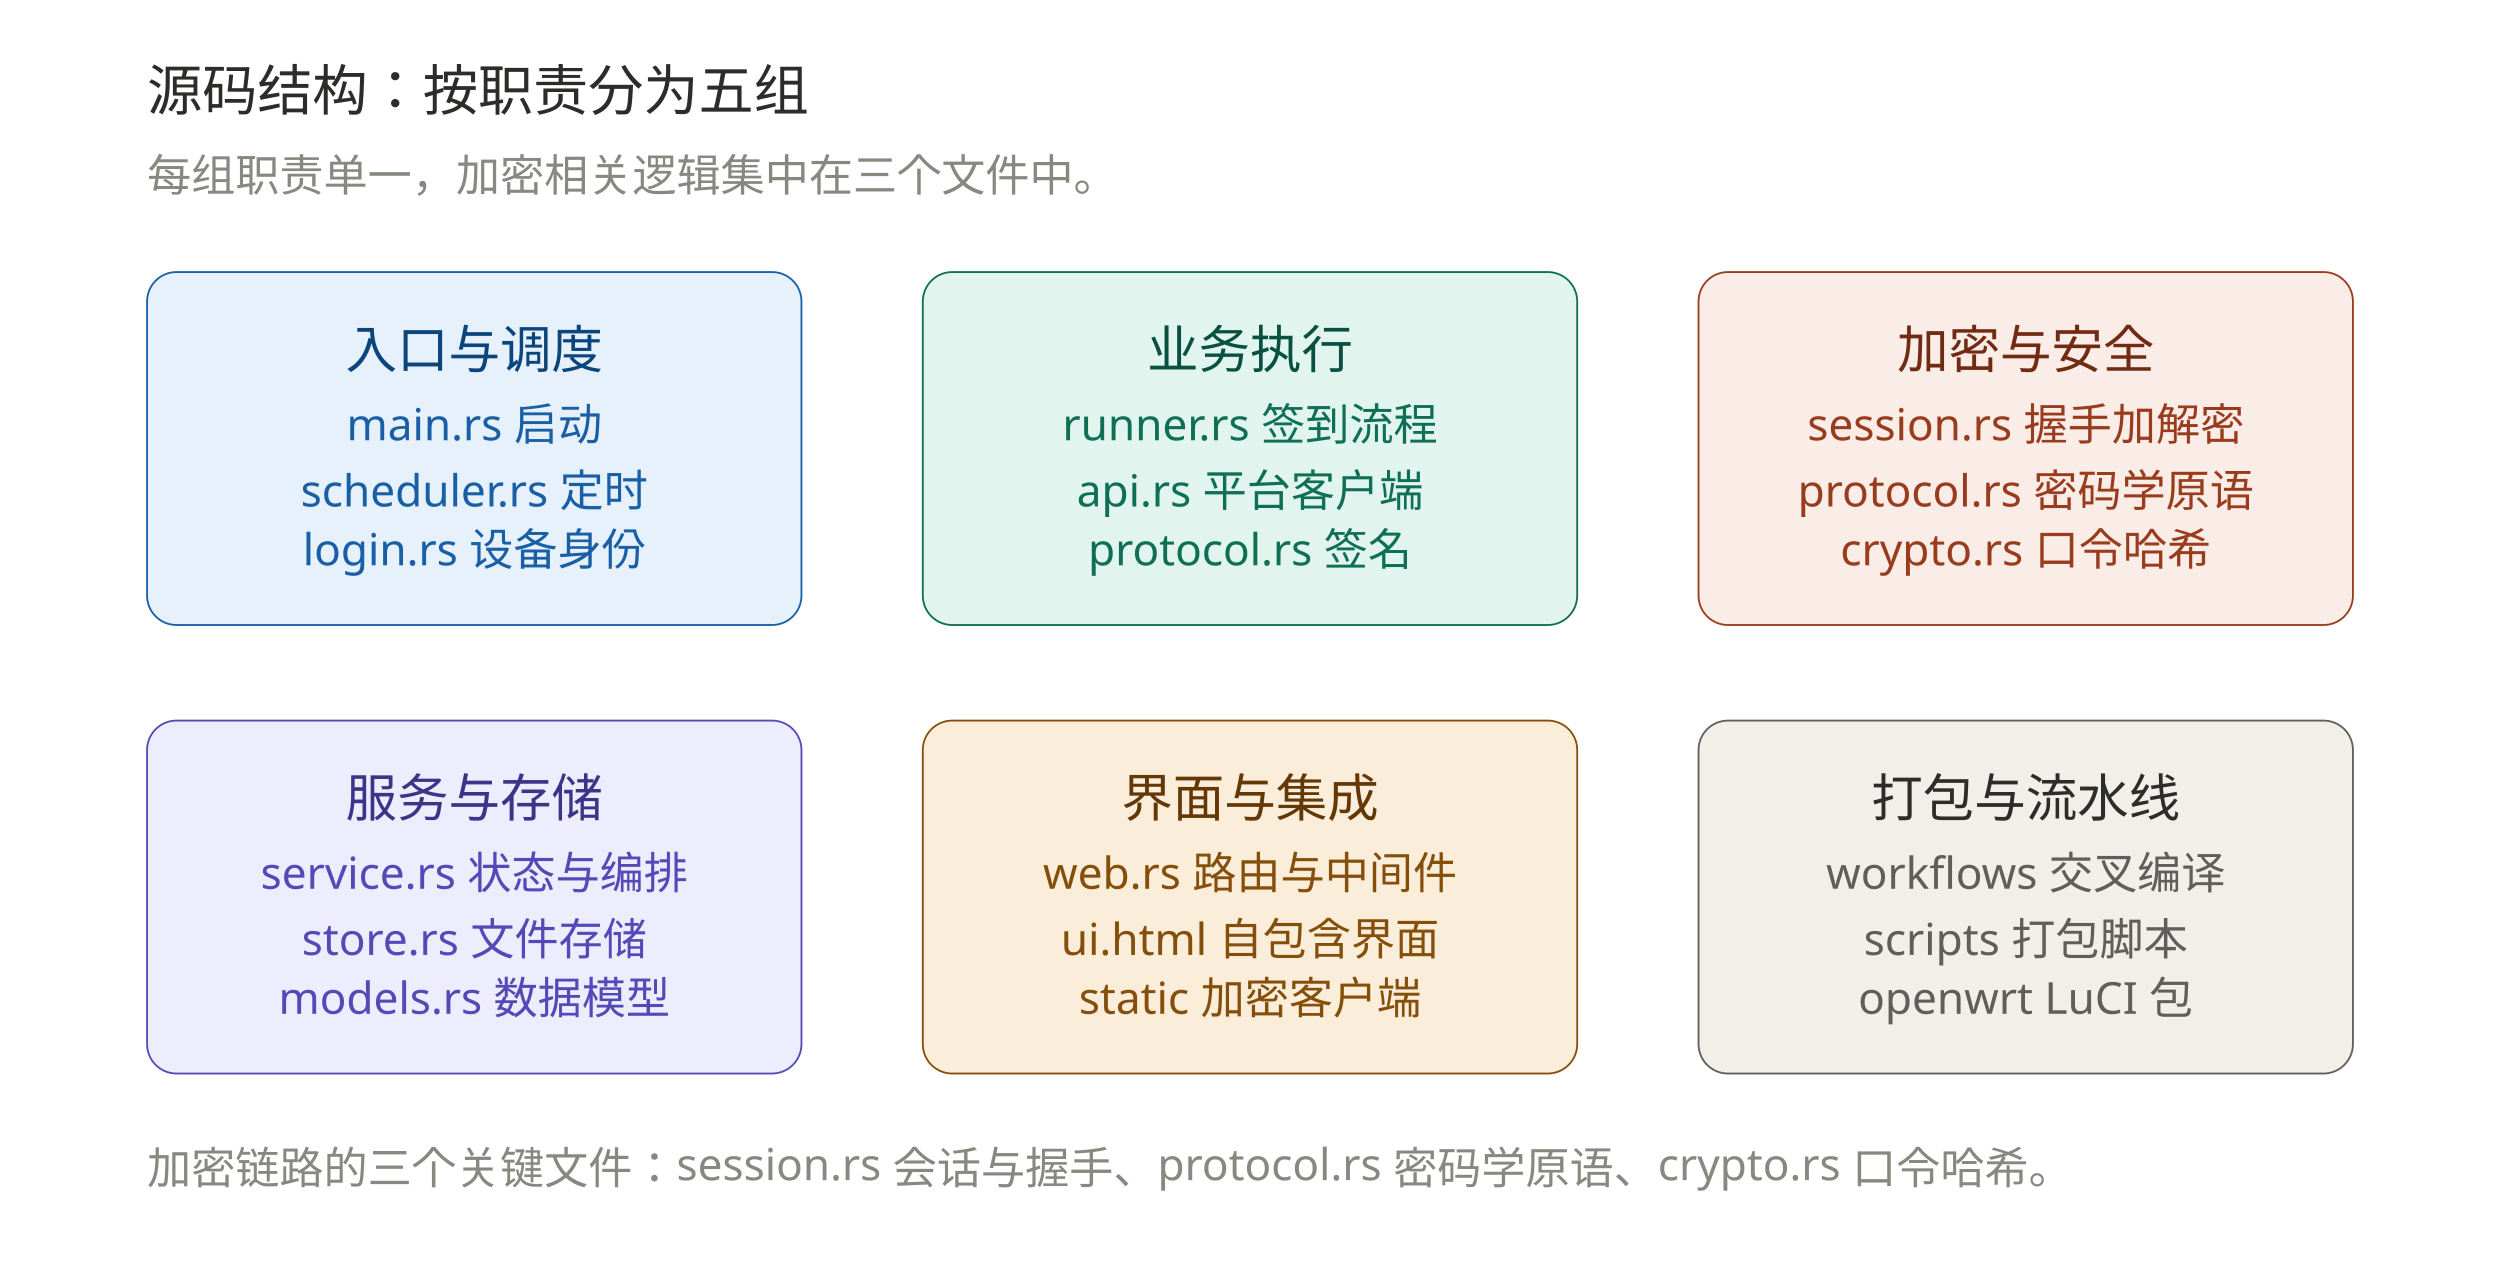
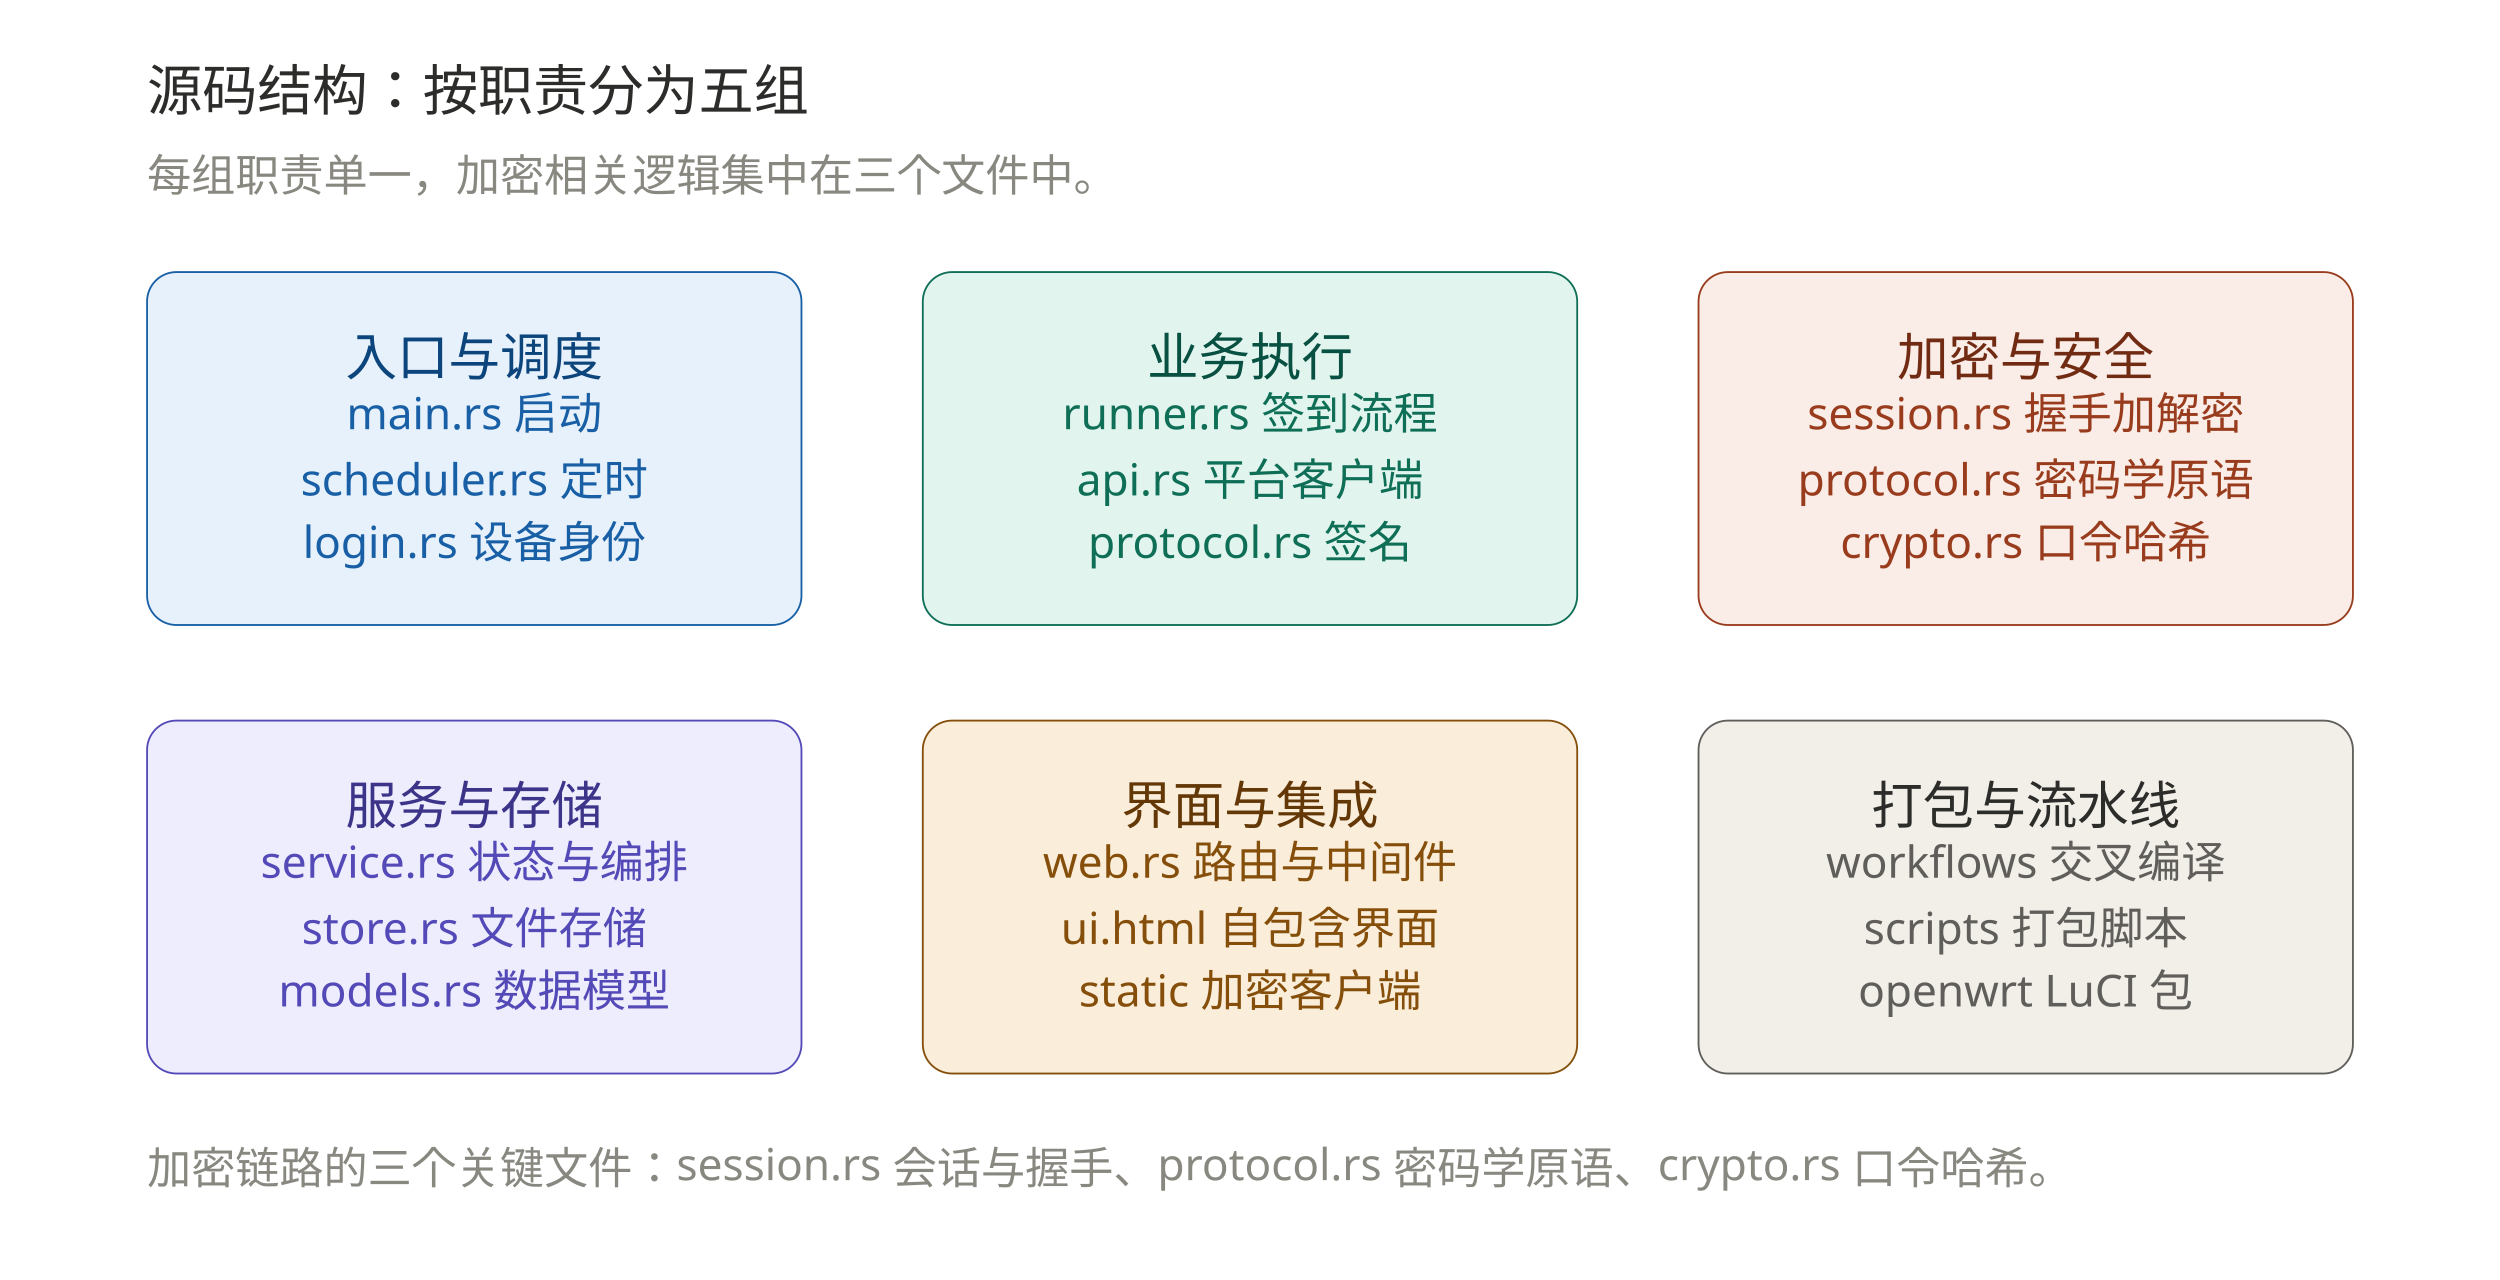
<svg xmlns="http://www.w3.org/2000/svg" viewBox="0 0 680 348" width="100%" role="img">
  <style>
text{font-family:'PingFang SC','Microsoft YaHei','Noto Sans SC','Hiragino Sans GB',sans-serif}
@media (prefers-color-scheme: dark){
g.s-blue&gt;rect,g.s-blue&gt;circle,g.s-blue&gt;polygon{fill:#042C53;stroke:#85B7EB}
g.s-blue&gt;text{fill:#B5D4F4}
g.s-teal&gt;rect,g.s-teal&gt;circle,g.s-teal&gt;polygon{fill:#04342C;stroke:#5DCAA5}
g.s-teal&gt;text{fill:#9FE1CB}
g.s-amber&gt;rect,g.s-amber&gt;circle,g.s-amber&gt;polygon{fill:#412402;stroke:#EF9F27}
g.s-amber&gt;text{fill:#FAC775}
g.s-purple&gt;rect,g.s-purple&gt;circle,g.s-purple&gt;polygon{fill:#26215C;stroke:#AFA9EC}
g.s-purple&gt;text{fill:#CECBF6}
g.s-coral&gt;rect,g.s-coral&gt;circle,g.s-coral&gt;polygon{fill:#4A1B0C;stroke:#F0997B}
g.s-coral&gt;text{fill:#F5C4B3}
g.s-gray&gt;rect,g.s-gray&gt;circle,g.s-gray&gt;polygon{fill:#2C2C2A;stroke:#B4B2A9}
g.s-gray&gt;text{fill:#D3D1C7}
g.s-red&gt;rect,g.s-red&gt;circle,g.s-red&gt;polygon{fill:#501313;stroke:#F09595}
g.s-red&gt;text{fill:#F7C1C1}
g.s-green&gt;rect,g.s-green&gt;circle,g.s-green&gt;polygon{fill:#173404;stroke:#97C459}
g.s-green&gt;text{fill:#C0DD97}
g.s-pink&gt;rect,g.s-pink&gt;circle,g.s-pink&gt;polygon{fill:#4B1528;stroke:#ED93B1}
g.s-pink&gt;text{fill:#F4C0D1}
g.s-neutral&gt;rect{fill:#2C2C2A;stroke:#B4B2A9}
g.s-neutral&gt;text{fill:#D3D1C7}
g.s-t1&gt;text{fill:#F1EFE8}
g.s-t2&gt;text{fill:#B4B2A9}
g.s-t3&gt;text{fill:#888780}
g.s-ln&gt;line,g.s-ln&gt;path{stroke:#B4B2A9}
g.s-div&gt;line{stroke:#444441}
}
</style>
  <defs>
    <marker id="ah" viewBox="0 0 10 10" refX="8" refY="5" markerWidth="6" markerHeight="6" orient="auto-start-reverse">
      <path d="M2 1L8 5L2 9" fill="none" stroke="#888780" stroke-width="1.5" stroke-linecap="round" stroke-linejoin="round" />
    </marker>
    <marker id="ah2" viewBox="0 0 10 10" refX="8" refY="5" markerWidth="6" markerHeight="6" orient="auto-start-reverse">
      <path d="M2 1L8 5L2 9" fill="none" stroke="#D85A30" stroke-width="1.5" stroke-linecap="round" stroke-linejoin="round" />
    </marker>
  </defs>
  <g class="s-t1">
    <text x="40" y="30" font-size="15" font-weight="500" fill="#2C2C2A">源码结构：按职责分为五组</text>
  </g>
  <g class="s-t3">
    <text x="40" y="52" font-size="12" fill="#888780">每组职责单一，加密相关逻辑集中在三个文件中。</text>
  </g>
  <g class="s-blue">
    <rect x="40" y="74" width="178" height="96" rx="8" fill="#E6F1FB" stroke="#185FA5" stroke-width="0.5" />
-     <text x="129" y="94" font-size="14" font-weight="500" fill="#0C447C" text-anchor="middle" dominant-baseline="central">入口与调度</text>
-     <text x="129" y="114" font-size="12" fill="#185FA5" text-anchor="middle" dominant-baseline="central">main.rs 启动</text>
-     <text x="129" y="132" font-size="12" fill="#185FA5" text-anchor="middle" dominant-baseline="central">scheduler.rs 定时</text>
-     <text x="129" y="148" font-size="12" fill="#185FA5" text-anchor="middle" dominant-baseline="central">login.rs 设备身份</text>
+     <text x="129" y="96" font-size="14" font-weight="500" fill="#0C447C" text-anchor="middle" dominant-baseline="central">入口与调度</text>
+     <text x="129" y="111" font-size="12" fill="#185FA5" text-anchor="middle" dominant-baseline="central">main.rs 启动</text>
+     <text x="129" y="129" font-size="12" fill="#185FA5" text-anchor="middle" dominant-baseline="central">scheduler.rs 定时</text>
+     <text x="129" y="146" font-size="12" fill="#185FA5" text-anchor="middle" dominant-baseline="central">login.rs 设备身份</text>
  </g>
  <g class="s-teal">
    <rect x="251" y="74" width="178" height="96" rx="8" fill="#E1F5EE" stroke="#0F6E56" stroke-width="0.5" />
-     <text x="340" y="94" font-size="14" font-weight="500" fill="#085041" text-anchor="middle" dominant-baseline="central">业务执行</text>
-     <text x="340" y="114" font-size="12" fill="#0F6E56" text-anchor="middle" dominant-baseline="central">runner.rs 签到流程</text>
-     <text x="340" y="132" font-size="12" fill="#0F6E56" text-anchor="middle" dominant-baseline="central">api.rs 平台客户端</text>
-     <text x="340" y="148" font-size="12" fill="#0F6E56" text-anchor="middle" dominant-baseline="central">protocol.rs 签名</text>
+     <text x="340" y="96" font-size="14" font-weight="500" fill="#085041" text-anchor="middle" dominant-baseline="central">业务执行</text>
+     <text x="340" y="111" font-size="12" fill="#0F6E56" text-anchor="middle" dominant-baseline="central">runner.rs 签到流程</text>
+     <text x="340" y="129" font-size="12" fill="#0F6E56" text-anchor="middle" dominant-baseline="central">api.rs 平台客户端</text>
+     <text x="340" y="146" font-size="12" fill="#0F6E56" text-anchor="middle" dominant-baseline="central">protocol.rs 签名</text>
  </g>
  <g class="s-coral">
    <rect x="462" y="74" width="178" height="96" rx="8" fill="#FAECE7" stroke="#993C1D" stroke-width="0.5" />
-     <text x="551" y="94" font-size="14" font-weight="500" fill="#712B13" text-anchor="middle" dominant-baseline="central">加密与安全</text>
-     <text x="551" y="114" font-size="12" fill="#993C1D" text-anchor="middle" dominant-baseline="central">session.rs 握手加解密</text>
-     <text x="551" y="132" font-size="12" fill="#993C1D" text-anchor="middle" dominant-baseline="central">protocol.rs 密码学原语</text>
-     <text x="551" y="148" font-size="12" fill="#993C1D" text-anchor="middle" dominant-baseline="central">crypto.rs 口令哈希</text>
+     <text x="551" y="96" font-size="14" font-weight="500" fill="#712B13" text-anchor="middle" dominant-baseline="central">加密与安全</text>
+     <text x="551" y="111" font-size="12" fill="#993C1D" text-anchor="middle" dominant-baseline="central">session.rs 握手加解密</text>
+     <text x="551" y="129" font-size="12" fill="#993C1D" text-anchor="middle" dominant-baseline="central">protocol.rs 密码学原语</text>
+     <text x="551" y="146" font-size="12" fill="#993C1D" text-anchor="middle" dominant-baseline="central">crypto.rs 口令哈希</text>
  </g>
  <g class="s-purple">
    <rect x="40" y="196" width="178" height="96" rx="8" fill="#EEEDFE" stroke="#534AB7" stroke-width="0.5" />
-     <text x="129" y="216" font-size="14" font-weight="500" fill="#3C3489" text-anchor="middle" dominant-baseline="central">服务与存储</text>
-     <text x="129" y="236" font-size="12" fill="#534AB7" text-anchor="middle" dominant-baseline="central">service.rs 状态与编排</text>
-     <text x="129" y="254" font-size="12" fill="#534AB7" text-anchor="middle" dominant-baseline="central">store.rs 文件存储</text>
-     <text x="129" y="270" font-size="12" fill="#534AB7" text-anchor="middle" dominant-baseline="central">models.rs 数据模型</text>
+     <text x="129" y="218" font-size="14" font-weight="500" fill="#3C3489" text-anchor="middle" dominant-baseline="central">服务与存储</text>
+     <text x="129" y="233" font-size="12" fill="#534AB7" text-anchor="middle" dominant-baseline="central">service.rs 状态与编排</text>
+     <text x="129" y="251" font-size="12" fill="#534AB7" text-anchor="middle" dominant-baseline="central">store.rs 文件存储</text>
+     <text x="129" y="268" font-size="12" fill="#534AB7" text-anchor="middle" dominant-baseline="central">models.rs 数据模型</text>
  </g>
  <g class="s-amber">
    <rect x="251" y="196" width="178" height="96" rx="8" fill="#FAEEDA" stroke="#854F0B" stroke-width="0.5" />
-     <text x="340" y="216" font-size="14" font-weight="500" fill="#633806" text-anchor="middle" dominant-baseline="central">界面与集成</text>
-     <text x="340" y="236" font-size="12" fill="#854F0B" text-anchor="middle" dominant-baseline="central">web.rs 路由与中间件</text>
-     <text x="340" y="254" font-size="12" fill="#854F0B" text-anchor="middle" dominant-baseline="central">ui.html 自包含界面</text>
-     <text x="340" y="270" font-size="12" fill="#854F0B" text-anchor="middle" dominant-baseline="central">static 加密客户端</text>
+     <text x="340" y="218" font-size="14" font-weight="500" fill="#633806" text-anchor="middle" dominant-baseline="central">界面与集成</text>
+     <text x="340" y="233" font-size="12" fill="#854F0B" text-anchor="middle" dominant-baseline="central">web.rs 路由与中间件</text>
+     <text x="340" y="251" font-size="12" fill="#854F0B" text-anchor="middle" dominant-baseline="central">ui.html 自包含界面</text>
+     <text x="340" y="268" font-size="12" fill="#854F0B" text-anchor="middle" dominant-baseline="central">static 加密客户端</text>
  </g>
  <g class="s-gray">
    <rect x="462" y="196" width="178" height="96" rx="8" fill="#F1EFE8" stroke="#5F5E5A" stroke-width="0.5" />
-     <text x="551" y="216" font-size="14" font-weight="500" fill="#2C2C2A" text-anchor="middle" dominant-baseline="central">打包与流水线</text>
-     <text x="551" y="236" font-size="12" fill="#5F5E5A" text-anchor="middle" dominant-baseline="central">workflows 交叉编译</text>
-     <text x="551" y="254" font-size="12" fill="#5F5E5A" text-anchor="middle" dominant-baseline="central">scripts 打包脚本</text>
-     <text x="551" y="270" font-size="12" fill="#5F5E5A" text-anchor="middle" dominant-baseline="central">openwrt LuCI 包</text>
+     <text x="551" y="218" font-size="14" font-weight="500" fill="#2C2C2A" text-anchor="middle" dominant-baseline="central">打包与流水线</text>
+     <text x="551" y="233" font-size="12" fill="#5F5E5A" text-anchor="middle" dominant-baseline="central">workflows 交叉编译</text>
+     <text x="551" y="251" font-size="12" fill="#5F5E5A" text-anchor="middle" dominant-baseline="central">scripts 打包脚本</text>
+     <text x="551" y="268" font-size="12" fill="#5F5E5A" text-anchor="middle" dominant-baseline="central">openwrt LuCI 包</text>
  </g>
  <g class="s-t3">
    <text x="40" y="322" font-size="12" fill="#888780">加密链路的三个关键文件：session.rs 会话与握手、protocol.rs 密码学原语、crypto.rs 口令哈希。</text>
  </g>
</svg>
